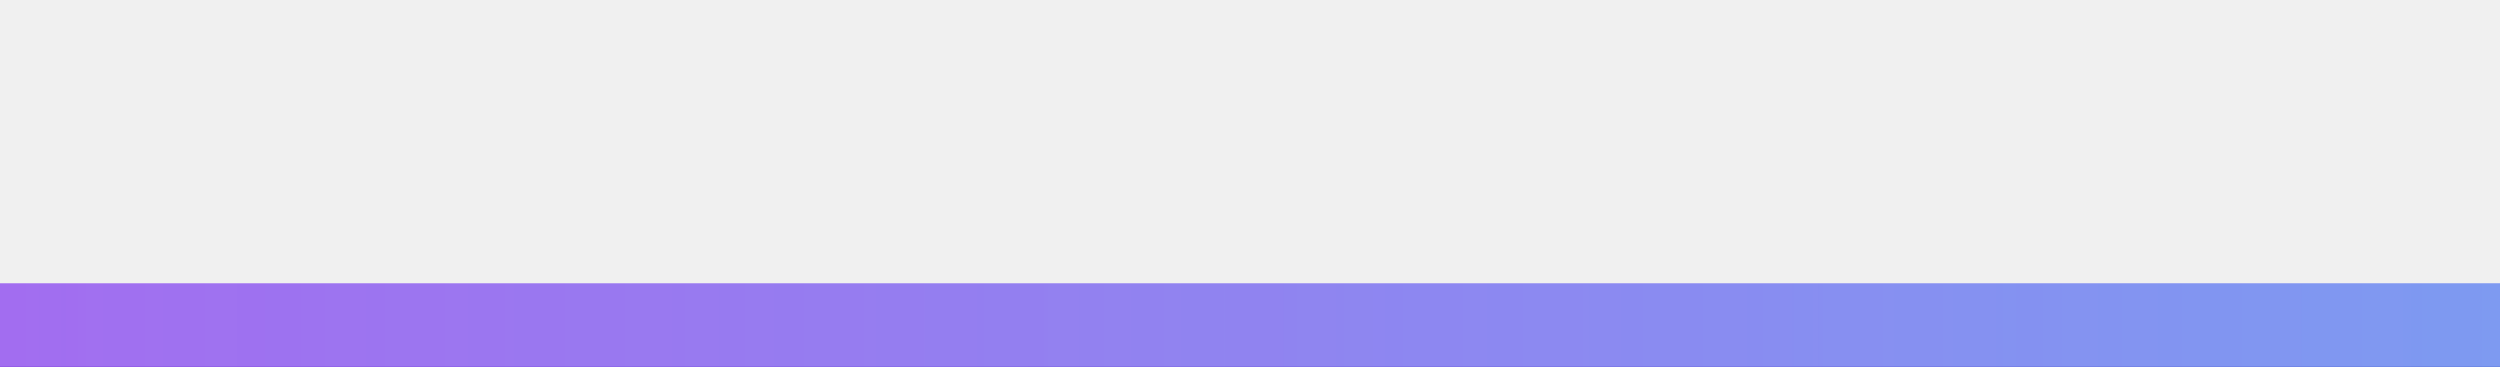
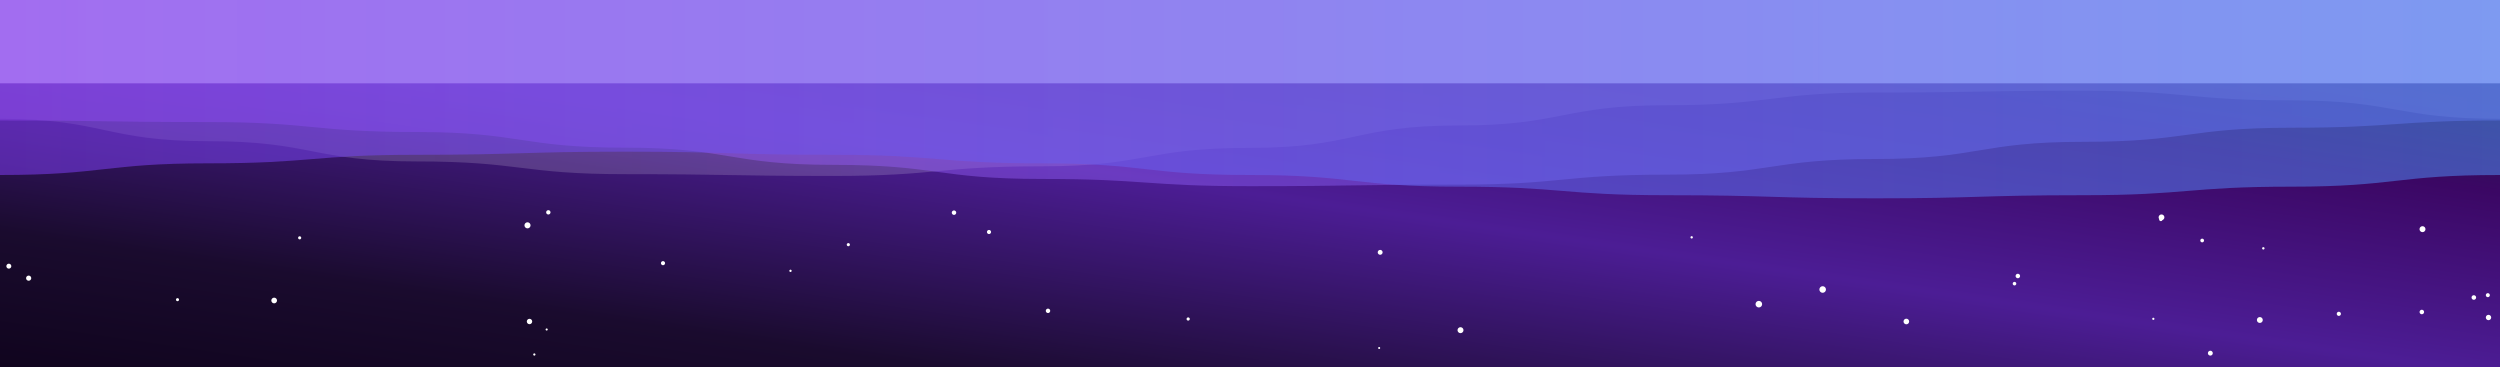
<svg xmlns="http://www.w3.org/2000/svg" width="100%" viewBox="0 0 1500 220" preserveAspectRatio="none">
  <defs>
    <linearGradient id="galaxyBg" x1="0%" y1="0%" x2="100%" y2="100%">
      <stop offset="0%" stop-color="#0a0014" />
      <stop offset="30%" stop-color="#1a0b2e" />
      <stop offset="60%" stop-color="#4c1d95" />
      <stop offset="85%" stop-color="#3b0764" />
      <stop offset="100%" stop-color="#1e1b4b" />
    </linearGradient>
    <linearGradient id="waveA" x1="0%" y1="0%" x2="100%" y2="0%">
      <stop offset="0%" stop-color="#7C3AED" stop-opacity="0.55" />
      <stop offset="100%" stop-color="#22D3EE" stop-opacity="0.55" />
    </linearGradient>
    <linearGradient id="waveB" x1="0%" y1="0%" x2="100%" y2="0%">
      <stop offset="0%" stop-color="#a855f7" stop-opacity="0.45" />
      <stop offset="100%" stop-color="#3B82F6" stop-opacity="0.45" />
    </linearGradient>
    <linearGradient id="waveC" x1="0%" y1="0%" x2="100%" y2="0%">
      <stop offset="0%" stop-color="#ffffff" stop-opacity="0.15" />
      <stop offset="100%" stop-color="#c4b5fd" stop-opacity="0.25" />
    </linearGradient>
  </defs>
-   <g transform="translate(0,440) scale(1,-1)">
+   <g transform="translate(0,270) scale(1,-1)">
    <rect x="0" y="0" width="1500" height="220" fill="url(#galaxyBg)" />
    <g>
      <circle cx="959.1" cy="3.6" r="0.99" fill="#ffffff">
        <animate attributeName="opacity" values="0.15;1;0.15" dur="2.34s" begin="2.21s" repeatCount="indefinite" />
      </circle>
      <circle cx="1015.0" cy="127.6" r="0.72" fill="#ffffff">
        <animate attributeName="opacity" values="0.15;1;0.15" dur="2.81s" begin="0.09s" repeatCount="indefinite" />
      </circle>
      <circle cx="328.0" cy="72.3" r="0.64" fill="#ffffff">
        <animate attributeName="opacity" values="0.15;1;0.15" dur="2.28s" begin="1.95s" repeatCount="indefinite" />
      </circle>
      <circle cx="817.4" cy="31.5" r="1.42" fill="#ffffff">
        <animate attributeName="opacity" values="0.15;1;0.15" dur="3.74s" begin="0.02s" repeatCount="indefinite" />
      </circle>
      <circle cx="1208.7" cy="99.8" r="1.08" fill="#ffffff">
        <animate attributeName="opacity" values="0.15;1;0.15" dur="2.17s" begin="2.87s" repeatCount="indefinite" />
      </circle>
      <circle cx="504.9" cy="13.3" r="0.74" fill="#ffffff">
        <animate attributeName="opacity" values="0.15;1;0.15" dur="3.83s" begin="1.81s" repeatCount="indefinite" />
      </circle>
      <circle cx="1210.7" cy="104.4" r="1.35" fill="#ffffff">
        <animate attributeName="opacity" values="0.15;1;0.15" dur="4.14s" begin="1.14s" repeatCount="indefinite" />
      </circle>
      <circle cx="828.1" cy="118.6" r="1.47" fill="#ffffff">
        <animate attributeName="opacity" values="0.15;1;0.15" dur="3.87s" begin="1.73s" repeatCount="indefinite" />
      </circle>
      <circle cx="1056.9" cy="6.6" r="0.92" fill="#ffffff">
        <animate attributeName="opacity" values="0.15;1;0.15" dur="2.49s" begin="0.24s" repeatCount="indefinite" />
      </circle>
      <circle cx="349.2" cy="14.4" r="0.99" fill="#ffffff">
        <animate attributeName="opacity" values="0.15;1;0.15" dur="3.33s" begin="1.09s" repeatCount="indefinite" />
      </circle>
      <circle cx="555.3" cy="30.0" r="0.97" fill="#ffffff">
        <animate attributeName="opacity" values="0.15;1;0.15" dur="4.05s" begin="1.94s" repeatCount="indefinite" />
      </circle>
      <circle cx="913.7" cy="24.5" r="1.62" fill="#ffffff">
        <animate attributeName="opacity" values="0.15;1;0.15" dur="2.19s" begin="1.14s" repeatCount="indefinite" />
      </circle>
      <circle cx="1484.3" cy="91.5" r="1.38" fill="#ffffff">
        <animate attributeName="opacity" values="0.15;1;0.15" dur="3.44s" begin="2.53s" repeatCount="indefinite" />
      </circle>
      <circle cx="1164.0" cy="32.8" r="0.64" fill="#ffffff">
        <animate attributeName="opacity" values="0.15;1;0.15" dur="2.56s" begin="0.8s" repeatCount="indefinite" />
      </circle>
      <circle cx="316.5" cy="134.8" r="1.83" fill="#ffffff">
        <animate attributeName="opacity" values="0.15;1;0.15" dur="2.56s" begin="1.97s" repeatCount="indefinite" />
      </circle>
      <circle cx="593.4" cy="130.8" r="1.24" fill="#ffffff">
        <animate attributeName="opacity" values="0.15;1;0.15" dur="2.44s" begin="0.74s" repeatCount="indefinite" />
      </circle>
      <circle cx="842.1" cy="37.6" r="1.42" fill="#ffffff">
        <animate attributeName="opacity" values="0.15;1;0.15" dur="3.95s" begin="1.2s" repeatCount="indefinite" />
      </circle>
      <circle cx="329.0" cy="142.6" r="1.31" fill="#ffffff">
        <animate attributeName="opacity" values="0.15;1;0.15" dur="2.02s" begin="0.14s" repeatCount="indefinite" />
      </circle>
      <circle cx="164.5" cy="89.7" r="1.71" fill="#ffffff">
        <animate attributeName="opacity" values="0.15;1;0.15" dur="2.81s" begin="0.19s" repeatCount="indefinite" />
      </circle>
      <circle cx="572.4" cy="142.4" r="1.34" fill="#ffffff">
        <animate attributeName="opacity" values="0.15;1;0.15" dur="4.13s" begin="2.58s" repeatCount="indefinite" />
      </circle>
      <circle cx="17.2" cy="103.1" r="1.55" fill="#ffffff">
        <animate attributeName="opacity" values="0.15;1;0.15" dur="3.09s" begin="0.8s" repeatCount="indefinite" />
      </circle>
      <circle cx="961.4" cy="16.0" r="1.21" fill="#ffffff">
        <animate attributeName="opacity" values="0.15;1;0.15" dur="2.89s" begin="2.86s" repeatCount="indefinite" />
      </circle>
      <circle cx="1313.8" cy="37.7" r="1.3" fill="#ffffff">
        <animate attributeName="opacity" values="0.15;1;0.15" dur="2.23s" begin="2.74s" repeatCount="indefinite" />
      </circle>
      <circle cx="1305.8" cy="42.7" r="1.49" fill="#ffffff">
        <animate attributeName="opacity" values="0.15;1;0.15" dur="3.26s" begin="0.46s" repeatCount="indefinite" />
      </circle>
      <circle cx="1143.8" cy="77.1" r="1.69" fill="#ffffff">
        <animate attributeName="opacity" values="0.15;1;0.15" dur="3.07s" begin="0.0s" repeatCount="indefinite" />
      </circle>
      <circle cx="486.2" cy="2.8" r="1.9" fill="#ffffff">
        <animate attributeName="opacity" values="0.15;1;0.15" dur="3.91s" begin="2.49s" repeatCount="indefinite" />
      </circle>
      <circle cx="461.3" cy="8.3" r="1.83" fill="#ffffff">
        <animate attributeName="opacity" values="0.15;1;0.15" dur="4.07s" begin="0.26s" repeatCount="indefinite" />
      </circle>
      <circle cx="729.0" cy="9.9" r="1.66" fill="#ffffff">
        <animate attributeName="opacity" values="0.15;1;0.15" dur="3.64s" begin="0.39s" repeatCount="indefinite" />
      </circle>
      <circle cx="712.9" cy="78.6" r="0.97" fill="#ffffff">
        <animate attributeName="opacity" values="0.15;1;0.15" dur="3.89s" begin="1.27s" repeatCount="indefinite" />
      </circle>
      <circle cx="317.7" cy="77.1" r="1.62" fill="#ffffff">
        <animate attributeName="opacity" values="0.15;1;0.15" dur="2.28s" begin="0.94s" repeatCount="indefinite" />
      </circle>
      <circle cx="1492.7" cy="92.9" r="1.21" fill="#ffffff">
        <animate attributeName="opacity" values="0.15;1;0.15" dur="3.04s" begin="0.36s" repeatCount="indefinite" />
      </circle>
      <circle cx="337.0" cy="48.3" r="1.42" fill="#ffffff">
        <animate attributeName="opacity" values="0.15;1;0.15" dur="2.35s" begin="0.66s" repeatCount="indefinite" />
      </circle>
      <circle cx="106.5" cy="90.2" r="0.92" fill="#ffffff">
        <animate attributeName="opacity" values="0.15;1;0.15" dur="3.97s" begin="2.58s" repeatCount="indefinite" />
      </circle>
      <circle cx="106.3" cy="34.0" r="1.54" fill="#ffffff">
        <animate attributeName="opacity" values="0.15;1;0.15" dur="2.31s" begin="0.4s" repeatCount="indefinite" />
      </circle>
      <circle cx="1403.3" cy="81.7" r="1.26" fill="#ffffff">
        <animate attributeName="opacity" values="0.15;1;0.15" dur="3.68s" begin="2.42s" repeatCount="indefinite" />
      </circle>
      <circle cx="285.6" cy="13.9" r="1.2" fill="#ffffff">
        <animate attributeName="opacity" values="0.15;1;0.15" dur="2.82s" begin="1.4s" repeatCount="indefinite" />
      </circle>
      <circle cx="1093.6" cy="96.3" r="1.98" fill="#ffffff">
        <animate attributeName="opacity" values="0.15;1;0.15" dur="2.04s" begin="1.21s" repeatCount="indefinite" />
      </circle>
      <circle cx="509.0" cy="123.2" r="0.95" fill="#ffffff">
        <animate attributeName="opacity" values="0.15;1;0.15" dur="2.26s" begin="1.35s" repeatCount="indefinite" />
      </circle>
      <circle cx="632.8" cy="39.8" r="0.95" fill="#ffffff">
        <animate attributeName="opacity" values="0.15;1;0.15" dur="4.02s" begin="1.33s" repeatCount="indefinite" />
      </circle>
      <circle cx="1292.0" cy="78.7" r="0.67" fill="#ffffff">
        <animate attributeName="opacity" values="0.15;1;0.15" dur="4.2s" begin="2.51s" repeatCount="indefinite" />
      </circle>
      <circle cx="1453.5" cy="132.5" r="1.79" fill="#ffffff">
        <animate attributeName="opacity" values="0.15;1;0.15" dur="2.2s" begin="1.46s" repeatCount="indefinite" />
      </circle>
      <circle cx="320.6" cy="57.3" r="0.68" fill="#ffffff">
        <animate attributeName="opacity" values="0.15;1;0.15" dur="2.71s" begin="2.96s" repeatCount="indefinite" />
      </circle>
      <circle cx="397.8" cy="112.1" r="1.24" fill="#ffffff">
        <animate attributeName="opacity" values="0.15;1;0.15" dur="2.82s" begin="2.87s" repeatCount="indefinite" />
      </circle>
      <circle cx="1493.1" cy="79.5" r="1.61" fill="#ffffff">
        <animate attributeName="opacity" values="0.15;1;0.15" dur="2.17s" begin="0.89s" repeatCount="indefinite" />
      </circle>
      <circle cx="1453.1" cy="82.8" r="1.36" fill="#ffffff">
        <animate attributeName="opacity" values="0.15;1;0.15" dur="3.6s" begin="0.17s" repeatCount="indefinite" />
      </circle>
      <circle cx="876.3" cy="71.9" r="1.79" fill="#ffffff">
        <animate attributeName="opacity" values="0.15;1;0.15" dur="2.18s" begin="2.88s" repeatCount="indefinite" />
      </circle>
      <circle cx="120.2" cy="26.6" r="1.43" fill="#ffffff">
        <animate attributeName="opacity" values="0.15;1;0.15" dur="3.42s" begin="0.71s" repeatCount="indefinite" />
      </circle>
      <circle cx="179.8" cy="127.3" r="0.94" fill="#ffffff">
        <animate attributeName="opacity" values="0.15;1;0.15" dur="3.23s" begin="1.86s" repeatCount="indefinite" />
      </circle>
      <circle cx="628.8" cy="83.5" r="1.33" fill="#ffffff">
        <animate attributeName="opacity" values="0.15;1;0.15" dur="4.04s" begin="0.61s" repeatCount="indefinite" />
      </circle>
      <circle cx="1074.3" cy="34.1" r="1.15" fill="#ffffff">
        <animate attributeName="opacity" values="0.15;1;0.15" dur="3.41s" begin="0.9s" repeatCount="indefinite" />
      </circle>
      <circle cx="474.3" cy="107.5" r="0.7" fill="#ffffff">
        <animate attributeName="opacity" values="0.15;1;0.15" dur="2.9s" begin="3.0s" repeatCount="indefinite" />
      </circle>
      <circle cx="1494.1" cy="10.5" r="0.9" fill="#ffffff">
        <animate attributeName="opacity" values="0.15;1;0.15" dur="2.44s" begin="2.8s" repeatCount="indefinite" />
      </circle>
      <circle cx="1321.3" cy="125.7" r="1.12" fill="#ffffff">
        <animate attributeName="opacity" values="0.15;1;0.15" dur="2.18s" begin="2.5s" repeatCount="indefinite" />
      </circle>
      <circle cx="1055.3" cy="87.5" r="1.98" fill="#ffffff">
        <animate attributeName="opacity" values="0.15;1;0.15" dur="3.37s" begin="0.02s" repeatCount="indefinite" />
      </circle>
      <circle cx="1225.7" cy="42.8" r="1.53" fill="#ffffff">
        <animate attributeName="opacity" values="0.15;1;0.15" dur="4.05s" begin="0.4s" repeatCount="indefinite" />
      </circle>
      <circle cx="173.1" cy="15.3" r="1.37" fill="#ffffff">
        <animate attributeName="opacity" values="0.15;1;0.15" dur="2.45s" begin="1.81s" repeatCount="indefinite" />
      </circle>
      <circle cx="1076.4" cy="29.1" r="1.49" fill="#ffffff">
        <animate attributeName="opacity" values="0.15;1;0.15" dur="2.43s" begin="1.47s" repeatCount="indefinite" />
      </circle>
      <circle cx="1358.0" cy="121.0" r="0.73" fill="#ffffff">
        <animate attributeName="opacity" values="0.15;1;0.15" dur="2.82s" begin="0.83s" repeatCount="indefinite" />
      </circle>
      <circle cx="5.3" cy="110.3" r="1.49" fill="#ffffff">
        <animate attributeName="opacity" values="0.15;1;0.15" dur="2.43s" begin="2.22s" repeatCount="indefinite" />
      </circle>
      <circle cx="827.5" cy="61.2" r="0.61" fill="#ffffff">
        <animate attributeName="opacity" values="0.15;1;0.15" dur="1.98s" begin="2.65s" repeatCount="indefinite" />
      </circle>
      <circle cx="1355.9" cy="78.0" r="1.77" fill="#ffffff">
        <animate attributeName="opacity" values="0.15;1;0.15" dur="3.2s" begin="0.44s" repeatCount="indefinite" />
      </circle>
      <circle cx="191.2" cy="44.1" r="1.86" fill="#ffffff">
        <animate attributeName="opacity" values="0.15;1;0.15" dur="3.71s" begin="2.58s" repeatCount="indefinite" />
      </circle>
      <circle cx="1348.4" cy="30.0" r="0.95" fill="#ffffff">
        <animate attributeName="opacity" values="0.15;1;0.15" dur="2.05s" begin="2.34s" repeatCount="indefinite" />
      </circle>
      <circle cx="1326.2" cy="58.1" r="1.47" fill="#ffffff">
        <animate attributeName="opacity" values="0.15;1;0.15" dur="2.17s" begin="2.79s" repeatCount="indefinite" />
      </circle>
      <circle cx="1296.9" cy="139.6" r="1.74" fill="#ffffff">
        <animate attributeName="opacity" values="0.15;1;0.15" dur="3.92s" begin="0.07s" repeatCount="indefinite" />
      </circle>
      <circle cx="1104.8" cy="47.5" r="1.9" fill="#ffffff">
        <animate attributeName="opacity" values="0.15;1;0.15" dur="3.73s" begin="2.59s" repeatCount="indefinite" />
      </circle>
      <circle cx="1216.1" cy="38.2" r="1.7" fill="#ffffff">
        <animate attributeName="opacity" values="0.15;1;0.15" dur="2.06s" begin="2.62s" repeatCount="indefinite" />
      </circle>
      <circle cx="1287.9" cy="31.8" r="1.74" fill="#ffffff">
        <animate attributeName="opacity" values="0.15;1;0.15" dur="2.9s" begin="0.92s" repeatCount="indefinite" />
      </circle>
      <circle cx="1193.0" cy="32.5" r="0.63" fill="#ffffff">
        <animate attributeName="opacity" values="0.15;1;0.15" dur="2.26s" begin="0.98s" repeatCount="indefinite" />
      </circle>
      <circle cx="1296.5" cy="138.3" r="0.99" fill="#ffffff">
        <animate attributeName="opacity" values="0.15;1;0.15" dur="3.34s" begin="1.2s" repeatCount="indefinite" />
      </circle>
    </g>
    <g>
      <path d="M0,270 L0,198.71 C62.5,198.71 62.5,185.294 125,185.294 C187.5,185.294 187.5,173.139 250,173.139 C312.5,173.139 312.5,165.502 375,165.502 C437.5,165.502 437.5,164.429 500,164.429 C562.5,164.429 562.5,170.208 625,170.208 C687.5,170.208 687.5,181.29 750,181.29 C812.5,181.29 812.5,194.706 875,194.706 C937.5,194.706 937.5,206.861 1000,206.861 C1062.5,206.861 1062.5,214.498 1125,214.498 C1187.5,214.498 1187.5,215.571 1250,215.571 C1312.5,215.571 1312.5,209.792 1375,209.792 C1437.5,209.792 1437.5,198.71 1500,198.71 C1562.5,198.71 1562.5,185.294 1625,185.294 C1687.5,185.294 1687.5,173.139 1750,173.139 C1812.5,173.139 1812.5,165.502 1875,165.502 C1937.5,165.502 1937.5,164.429 2000,164.429 C2062.5,164.429 2062.5,170.208 2125,170.208 C2187.5,170.208 2187.5,181.29 2250,181.29 C2312.5,181.29 2312.5,194.706 2375,194.706 C2437.5,194.706 2437.5,206.861 2500,206.861 C2562.5,206.861 2562.5,214.498 2625,214.498 C2687.5,214.498 2687.5,215.571 2750,215.571 C2812.5,215.571 2812.5,209.792 2875,209.792 C2937.5,209.792 2937.5,198.71 3000,198.71 L3000,270 Z" fill="url(#waveC)">
        <animateTransform attributeName="transform" type="translate" from="0 0" to="-1500 0" dur="14s" repeatCount="indefinite" />
      </path>
      <path d="M0,270 L0,197.709 C62.5,197.709 62.5,196.768 125,196.768 C187.5,196.768 187.5,190.798 250,190.798 C312.5,190.798 312.5,181.399 375,181.399 C437.5,181.399 437.5,171.089 500,171.089 C562.5,171.089 562.5,162.631 625,162.631 C687.5,162.631 687.5,158.291 750,158.291 C812.5,158.291 812.5,159.232 875,159.232 C937.5,159.232 937.5,165.202 1000,165.202 C1062.5,165.202 1062.5,174.601 1125,174.601 C1187.5,174.601 1187.5,184.911 1250,184.911 C1312.5,184.911 1312.5,193.369 1375,193.369 C1437.5,193.369 1437.5,197.709 1500,197.709 C1562.5,197.709 1562.5,196.768 1625,196.768 C1687.5,196.768 1687.5,190.798 1750,190.798 C1812.5,190.798 1812.5,181.399 1875,181.399 C1937.5,181.399 1937.5,171.089 2000,171.089 C2062.5,171.089 2062.5,162.631 2125,162.631 C2187.5,162.631 2187.5,158.291 2250,158.291 C2312.5,158.291 2312.5,159.232 2375,159.232 C2437.5,159.232 2437.5,165.202 2500,165.202 C2562.5,165.202 2562.5,174.601 2625,174.601 C2687.5,174.601 2687.5,184.911 2750,184.911 C2812.5,184.911 2812.5,193.369 2875,193.369 C2937.5,193.369 2937.5,197.709 3000,197.709 L3000,270 Z" fill="url(#waveB)">
        <animateTransform attributeName="transform" type="translate" from="0 0" to="-1500 0" dur="9s" repeatCount="indefinite" />
      </path>
      <path d="M0,270 L0,165.0 C62.5,165.0 62.5,172.0 125,172.0 C187.5,172.0 187.5,177.124 250,177.124 C312.5,177.124 312.5,179.0 375,179.0 C437.5,179.0 437.5,177.124 500,177.124 C562.5,177.124 562.5,172.0 625,172.0 C687.5,172.0 687.5,165.0 750,165.0 C812.5,165.0 812.5,158.0 875,158.0 C937.5,158.0 937.5,152.876 1000,152.876 C1062.5,152.876 1062.5,151.0 1125,151.0 C1187.5,151.0 1187.5,152.876 1250,152.876 C1312.5,152.876 1312.5,158.0 1375,158.0 C1437.5,158.0 1437.5,165.0 1500,165.0 C1562.5,165.0 1562.5,172.0 1625,172.0 C1687.5,172.0 1687.5,177.124 1750,177.124 C1812.5,177.124 1812.5,179.0 1875,179.0 C1937.5,179.0 1937.5,177.124 2000,177.124 C2062.5,177.124 2062.5,172.0 2125,172.0 C2187.5,172.0 2187.5,165.0 2250,165.0 C2312.5,165.0 2312.5,158.0 2375,158.0 C2437.5,158.0 2437.5,152.876 2500,152.876 C2562.5,152.876 2562.5,151.0 2625,151.0 C2687.5,151.0 2687.5,152.876 2750,152.876 C2812.5,152.876 2812.5,158.0 2875,158.0 C2937.5,158.0 2937.5,165.0 3000,165.0 L3000,270 Z" fill="url(#waveA)">
        <animateTransform attributeName="transform" type="translate" from="0 0" to="-1500 0" dur="6s" repeatCount="indefinite" />
      </path>
    </g>
  </g>
</svg>
